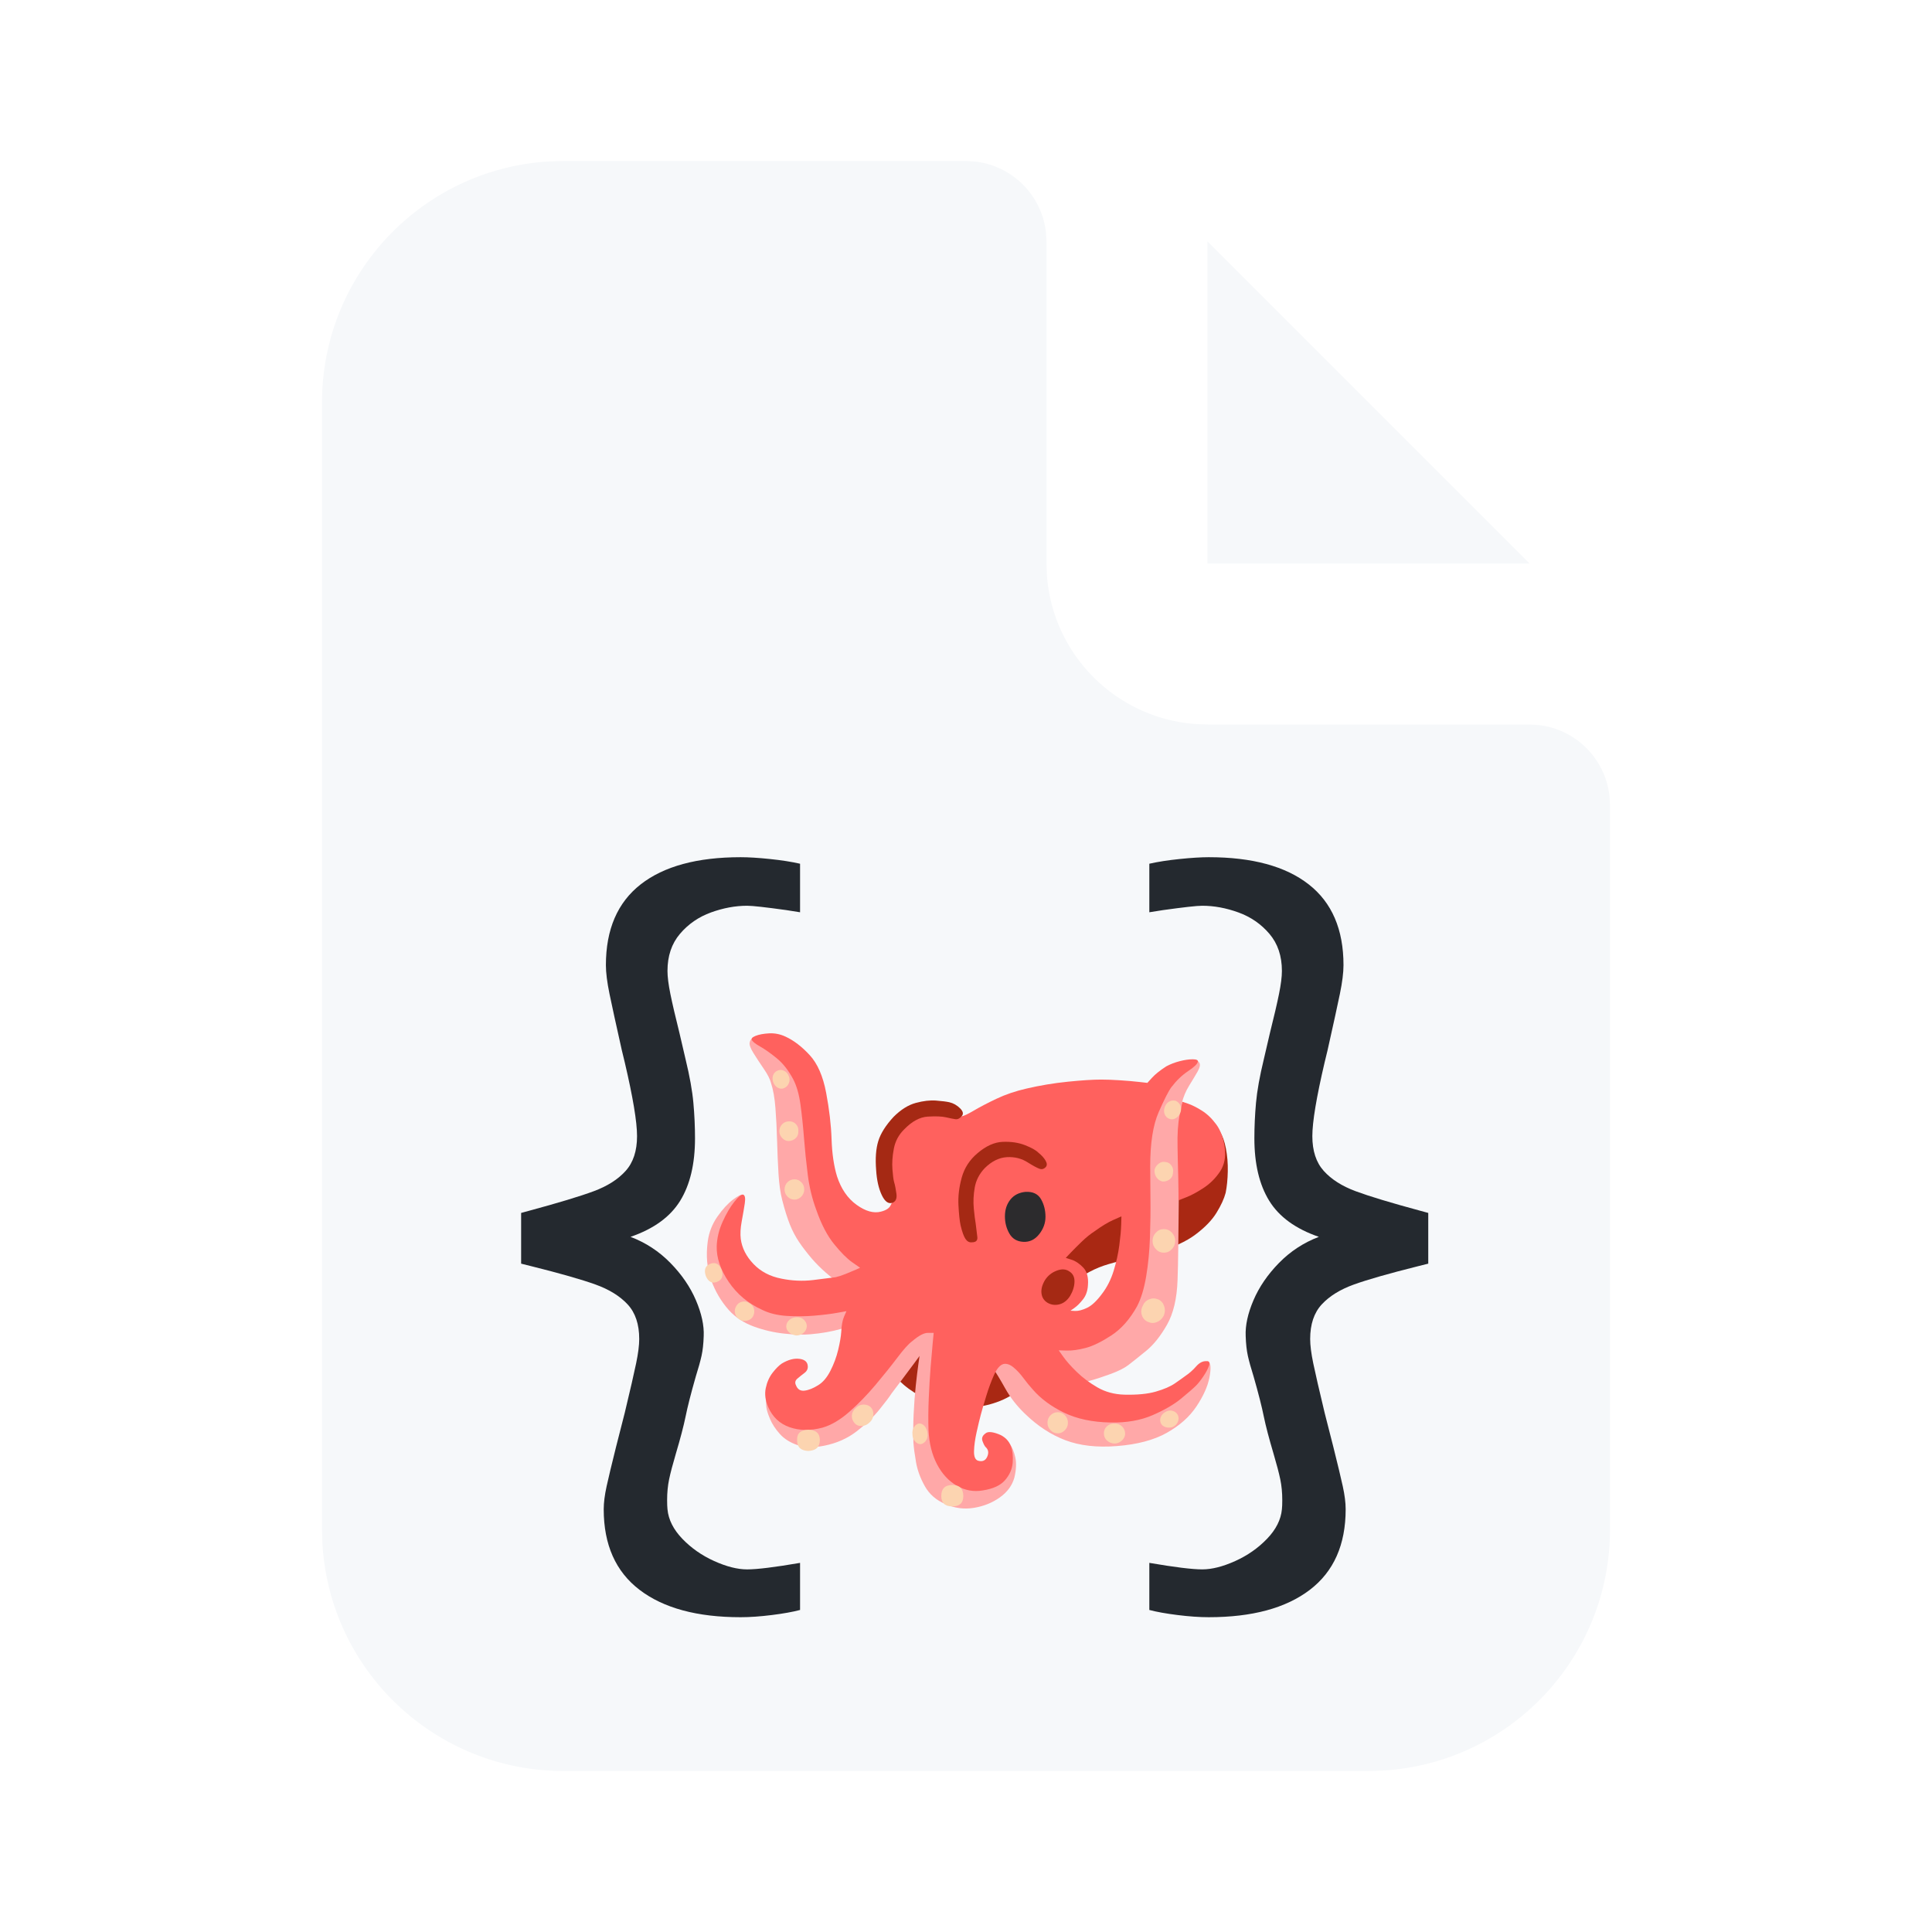
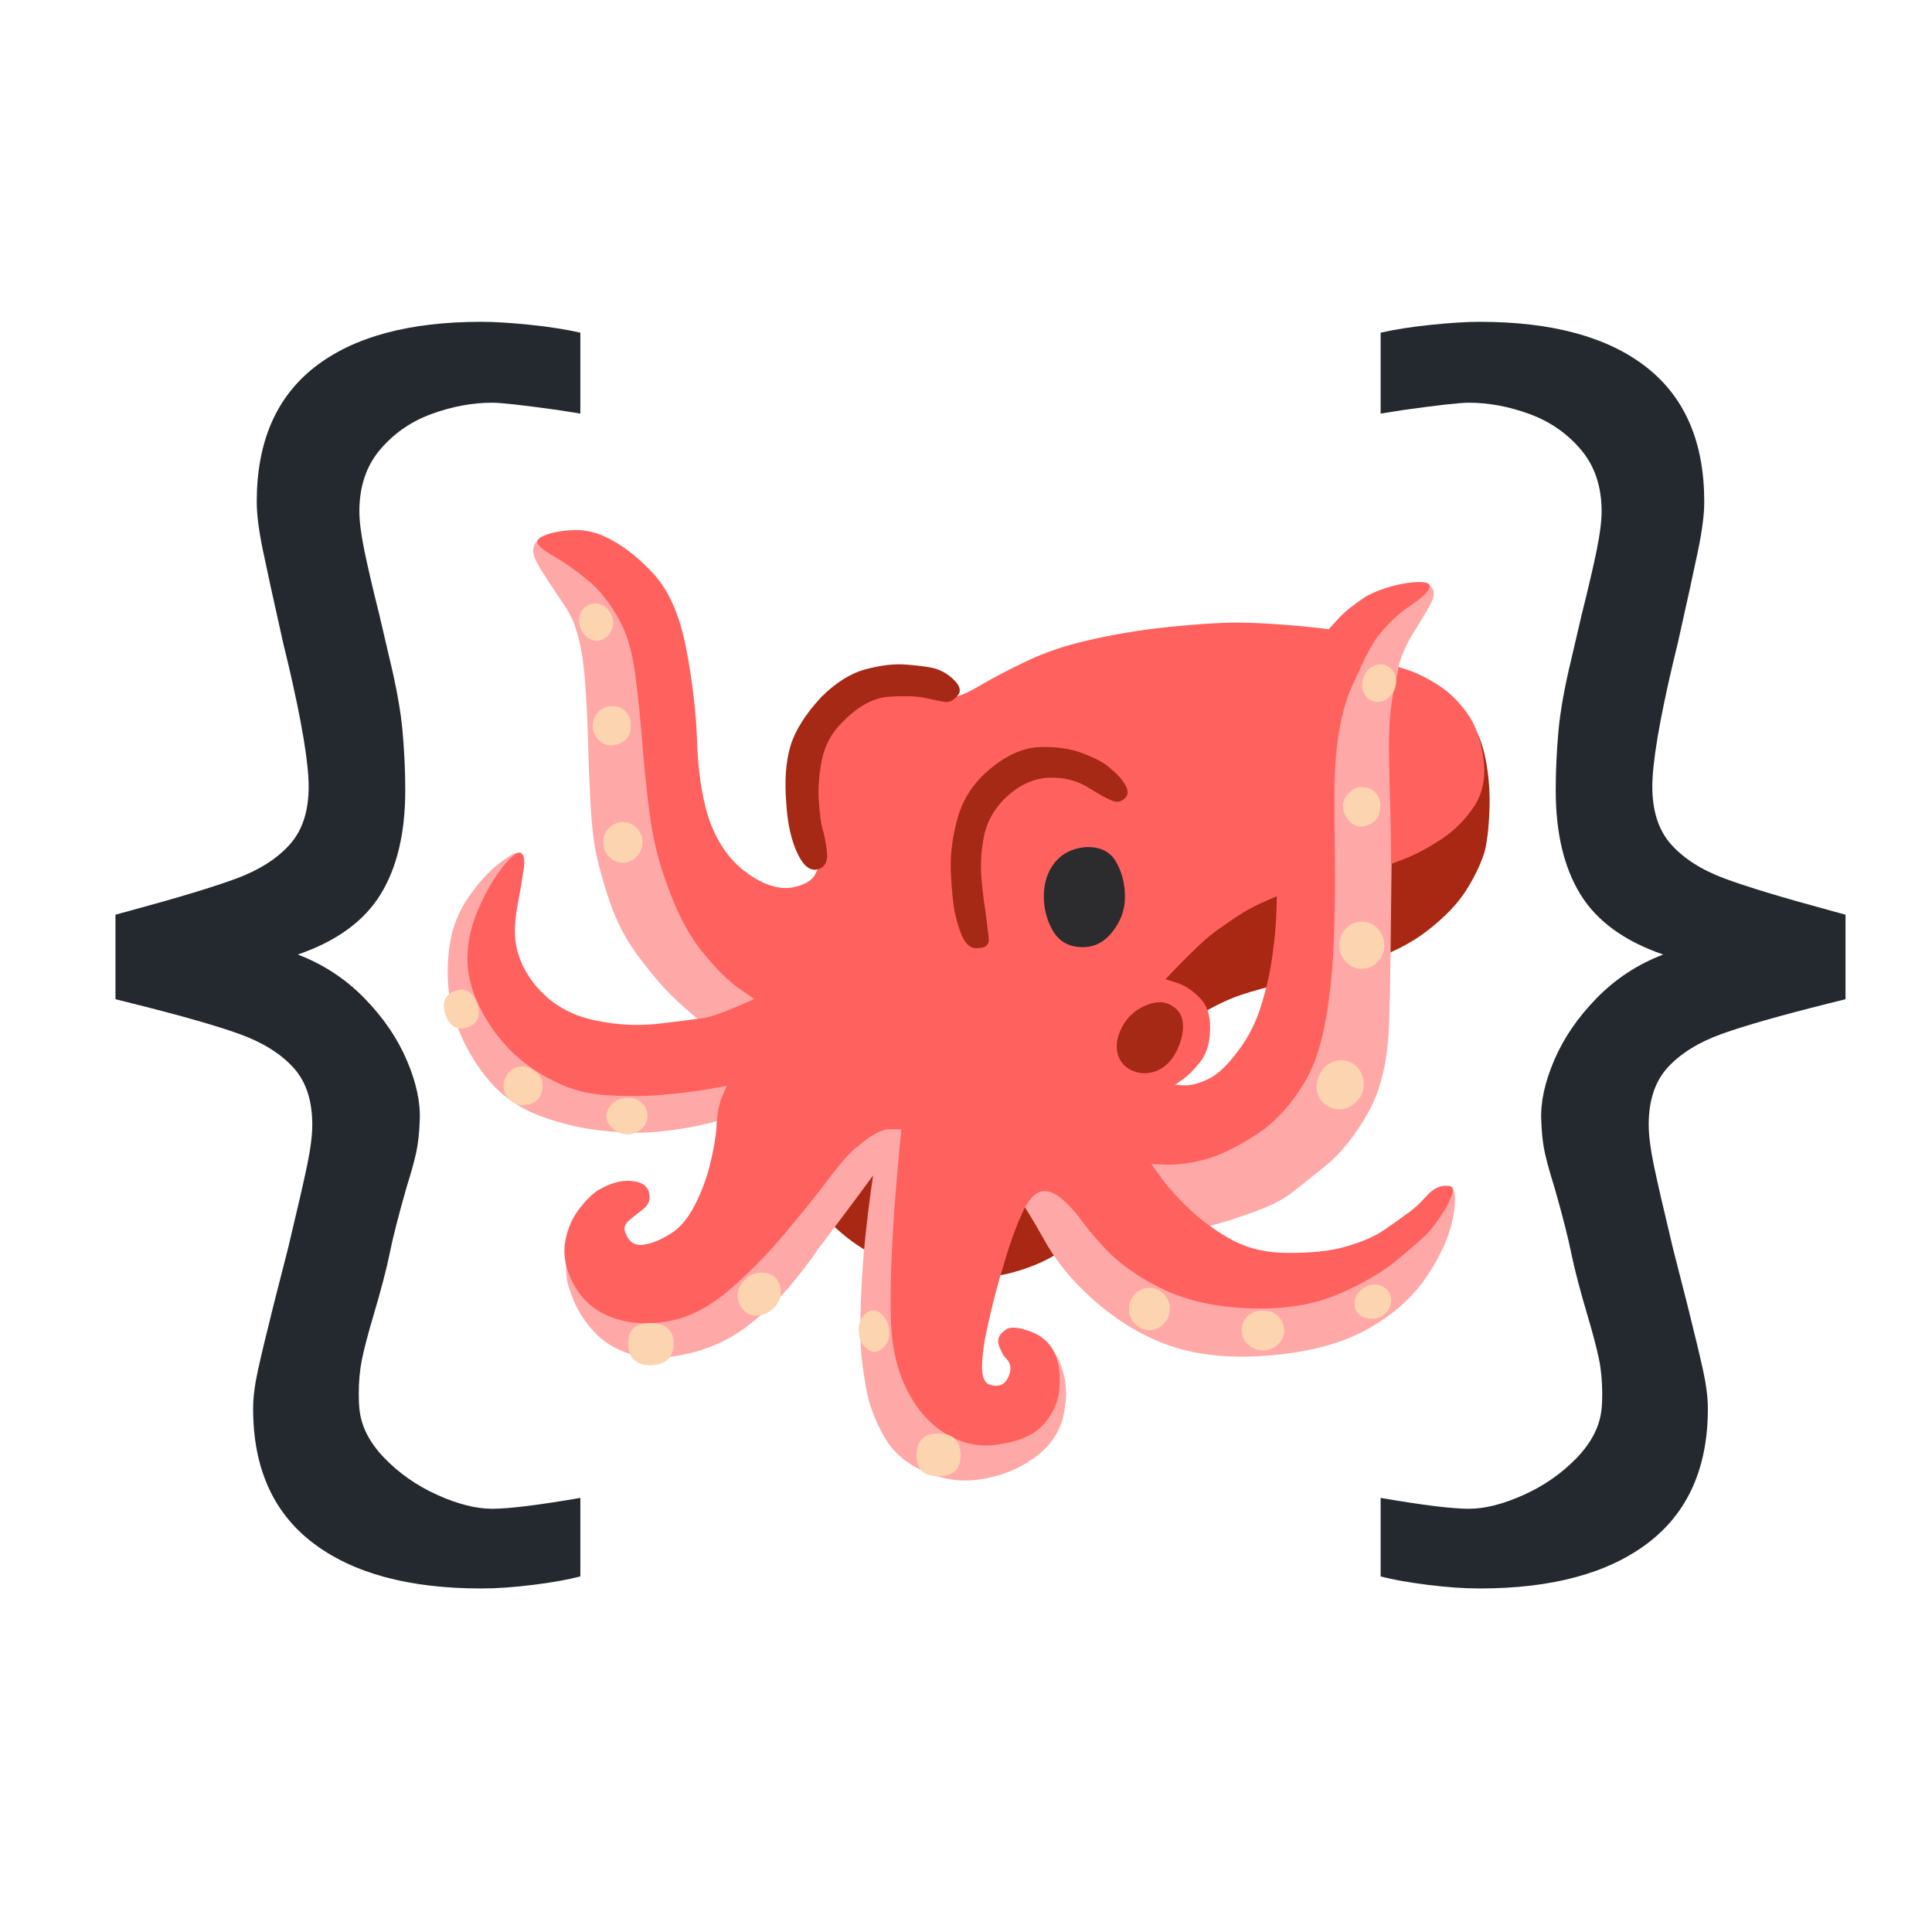
<svg xmlns="http://www.w3.org/2000/svg" xmlns:xlink="http://www.w3.org/1999/xlink" width="604.724" height="604.724" viewBox="0 0 453.543 453.543">
+   <g transform="matrix(1 0 0 -1 -4.3597 315.3543)">
+     <use xlink:href="#gF8173D3B8134FDA11541DDBA14965E92" fill="#24292f" />
+   </g>
  <g>
-     <svg width="453.543" height="453.543" fill="#f6f8fa" class="icon icon-tabler icons-tabler-filled icon-tabler-file" preserveAspectRatio="none" viewBox="0 0 24 24">
-       <path d="m12 2 .117.007a1 1 0 0 1 .876.876L13 3v4l.005.15a2 2 0 0 0 1.838 1.844L15 9h4l.117.007a1 1 0 0 1 .876.876L20 10v9a3 3 0 0 1-2.824 2.995L17 22H7a3 3 0 0 1-2.995-2.824L4 19V5a3 3 0 0 1 2.824-2.995L7 2z" />
-       <path d="M19 7h-4l-.001-4.001z" />
-     </svg>
+     <g transform="matrix(1 0 0 -1 85.593 301.1811)">
+       <use xlink:href="#g36F70E600CA427DCF4D8F44FCA99CB34" transform="scale(.22146 -.22146)" />
+     </g>
  </g>
-   <use xlink:href="#a" fill="#24292f" transform="matrix(1 0 0 -1 103.458 345.118)" />
-   <use xlink:href="#b" transform="translate(156.182 330.945)scale(.11073)" />
-   <use xlink:href="#c" fill="#24292f" transform="matrix(1 0 0 -1 248.038 345.118)" />
+   <g transform="matrix(1 0 0 -1 287.8243 315.3543)">
+     <use xlink:href="#g6D651748B4884CEAA0C903E48CD9E51" fill="#24292f" />
+   </g>
  <defs>
-     <symbol id="a" overflow="visible">
-       <path d="M46.687-28.106q-8.42 6.421-8.42 18.922 0 2.296.681 5.4.68 3.104 2.211 9.227l2.041 7.993q1.956 8.164 2.679 11.65t.723 5.698q0 5.188-2.722 8.122-2.72 2.933-7.568 4.677T21.26 47.877l-2.381.595v11.906l1.87.51q10.375 2.806 15.18 4.592t7.484 4.763 2.678 8.163q0 5.018-2.891 17.348l-.68 2.807q-2.041 9.099-2.892 13.223-.85 4.125-.85 6.76 0 12.587 8.164 18.965t23.47 6.378q2.807 0 6.889-.426 4.082-.425 7.058-1.105V130.96l-3.231.51q-7.314 1.02-9.185 1.02-4.167 0-8.504-1.573t-7.27-5.017-2.934-8.717q0-2.04.68-5.4.68-3.359 2.126-9.141l1.446-6.208q1.445-5.953 1.828-10.205t.383-8.334q0-9.014-3.487-14.67-3.487-5.654-11.65-8.46 5.357-2.042 9.354-6.123t5.995-8.76q1.999-4.677 1.829-8.418-.085-2.722-.51-4.635-.426-1.913-1.361-4.89-1.701-5.953-2.381-9.354-.68-3.317-2.296-8.76Q54.085.084 53.617-2.17t-.467-4.89q0-1.36.085-2.125.34-3.657 3.486-6.931t7.484-5.23 7.738-1.956q3.487 0 12.416 1.53v-11.054q-2.551-.68-6.633-1.19-4.082-.511-7.313-.511-15.307 0-23.726 6.42" />
+     <symbol id="gF8173D3B8134FDA11541DDBA14965E92" overflow="visible">
+       <path d="M77.811-46.843Q63.779-36.142 63.779-15.307q0 3.827 1.134 9t3.685 15.378L72 22.394Q75.26 36 76.465 41.811t1.205 9.496q0 8.646-4.535 13.536t-12.614 7.795-25.087 7.157l-3.969.992v19.843l3.118.85q17.291 4.677 25.299 7.654t12.472 7.937 4.465 13.606q0 8.362-4.819 28.913l-1.134 4.677q-3.401 15.165-4.819 22.039-1.417 6.874-1.417 11.268 0 20.976 13.606 31.606 13.606 10.63 39.118 10.63 4.677 0 11.48-.709 6.803-.709 11.764-1.843v-18.992l-5.386.85q-12.189 1.701-15.307 1.701-6.945 0-14.173-2.622-7.228-2.622-12.118-8.362t-4.89-14.527q0-3.402 1.134-9t3.543-15.236l2.409-10.347q2.409-9.921 3.047-17.008t.638-13.89q0-15.024-5.811-24.449-5.811-9.425-19.417-14.102 8.929-3.402 15.591-10.205t9.992-14.598q3.331-7.795 3.047-14.031-.142-4.535-.85-7.724-.709-3.189-2.268-8.15-2.835-9.921-3.969-15.591-1.134-5.528-3.827-14.598-1.843-6.236-2.622-9.992t-.779-8.15q0-2.268.142-3.543.567-6.095 5.811-11.551 5.244-5.457 12.473-8.716t12.898-3.26q5.811 0 20.693 2.551v-18.425q-4.252-1.134-11.055-1.984t-12.189-.85q-25.512 0-39.543 10.701" />
    </symbol>
-     <symbol id="b" overflow="visible">
+     <symbol id="g36F70E600CA427DCF4D8F44FCA99CB34" overflow="visible">
      <g transform="translate(35 -952)">
        <svg width="1207" height="1202" preserveAspectRatio="none" viewBox="0 0 1207 1202">
          <g transform="matrix(1 0 0 -1 -35 952)">
-             <clipPath id="i2_cp1">
+             <clipPath id="i1_cp1">
              <path d="M64-256h1152V832H64Z" />
            </clipPath>
-             <g clip-path="url(#i2_cp1)">
-               <clipPath id="i2_cp2">
+             <g clip-path="url(#i1_cp1)">
+               <clipPath id="i1_cp2">
                <path d="m863 560-28.5-15.5Q806 529 760 503t-98.5-59T561 375.5t-81-69-39-60.5q-13-55 5-106.5t60-87T607 8q46-6 79.5 3T743 37t35.5 33.5T794 95t13 35.5 24 60.5 29 60 28 35q22 13 41.5 19.5t46 12.5 68.5 17q50 14 80 36.5t44.5 46T1188 460q4 20 4.5 45.5t-4 48.5-12.5 35q-5 5-29 5t-59.5-3-74.5-8.5-73-10.5-55.5-8.5z" />
              </clipPath>
-               <g clip-path="url(#i2_cp2)">
+               <g clip-path="url(#i1_cp2)">
                <path fill="#a92813" d="m863 560-28.5-15.5Q806 529 760 503t-98.5-59T561 375.5t-81-69-39-60.5q-13-55 5-106.5t60-87T607 8q46-6 79.5 3T743 37t35.5 33.5T794 95t13 35.5 24 60.5 29 60 28 35q22 13 41.5 19.5t46 12.5 68.5 17q50 14 80 36.5t44.5 46T1188 460q4 20 4.5 45.5t-4 48.5-12.5 35q-5 5-29 5t-59.5-3-74.5-8.5-73-10.5-55.5-8.5z" />
              </g>
-               <clipPath id="i2_cp3">
+               <clipPath id="i1_cp3">
                <path d="m648 287 13-13q13-13 33.5-32t43.5-38 44.5-33 35.5-16q18-3 41 4.5t46.5 20.5 43 27 29.5 24q7 7 12.5 36.5t10 72.5 8.5 91 6.5 92.5 4 77.5 2.5 45q0 24 14.5 40.5t29.5 26 18 11.5q2 2 12.5 7.5t21 8.5 14.5-4q4-6-3.5-19t-18-30-15.5-37q-2-12-3.5-45t-2-77.5-1-92.5-1-90.5-1.5-69.5q-2-59-22.5-95t-44.5-55.5T982 95t-37.5-19T900 61.5L880 56l2-8.5q2-8.5 6.5-16.5t14.5-8q7 0 31-1.5t52.5-2.5 51.5-.5 28 4.5 17.5 17.5 27 28.5 26.5 25.5 15 7.5q7-6 1.5-34T1126 7t-63-56-106-28q-63-5-109 12.5T762-8q-25 24-41.5 53.5T694 89q-6 9-18.5 20T652 122t-12-16q-1-11-3.5-36t-5-56-4-61-.5-52 7-29q9-11 24.5-7.5T687-125l13 7 4.5 15q4.5 15 10 29t7.5 12 9-11.5 11-27.5-2-43q-7-25-31-42t-55-22-60 8q-29 12-43.5 37.5t-19 51.5-5.5 42q-1 28 .5 60t4.5 60 5.5 45.5L539 114l-11-15q-11-15-25-33.5T480 35q-7-11-26-34.5t-48-46T338-76q-34-7-57.5 1T243-51.5t-21 32T214 7q-2 28 2 26.5t8-10.5q4-6 10-14.5T257-6t52-7q28 0 45.5 19T382 54t14.5 58 5.5 48.5l1 19.5-30-8.5q-30-8.5-66-11.5-23-2-55.5 1.5t-64 15T135 211q-25 28-38 64.5T90 357q4 29 20.5 52.5t33 36T165 456q5-3-1.5-18.5T149 404t-10-28q-3-14-.5-42.5T174 270q14-15 38.5-20t53-4.5 54.5 4 42.5 7L379 260l-11.5 8.5Q356 277 340 291t-29 29q-17 20-28 36.5T264 393t-16 51q-6 23-8 56t-3 70-3.5 69.5T224 693q-3 12-15 29.5T187 756t-8 23q2 11 16.5 9t31.5-13q11-7 28-28.5t33-56 23-83.5q8-48 26.5-100t43.5-97.5 51-72.5q15-16 41.5-26t56.5-15 57-7 44-2z" />
              </clipPath>
-               <g clip-path="url(#i2_cp3)">
+               <g clip-path="url(#i1_cp3)">
                <path fill="#ffa8a8" d="m648 287 13-13q13-13 33.5-32t43.5-38 44.5-33 35.5-16q18-3 41 4.5t46.5 20.5 43 27 29.5 24q7 7 12.5 36.5t10 72.5 8.5 91 6.5 92.5 4 77.5 2.5 45q0 24 14.5 40.5t29.5 26 18 11.5q2 2 12.5 7.5t21 8.5 14.5-4q4-6-3.5-19t-18-30-15.5-37q-2-12-3.5-45t-2-77.5-1-92.5-1-90.5-1.5-69.5q-2-59-22.5-95t-44.5-55.5T982 95t-37.5-19T900 61.5L880 56l2-8.5q2-8.5 6.5-16.5t14.5-8q7 0 31-1.5t52.5-2.5 51.5-.5 28 4.5 17.5 17.5 27 28.5 26.5 25.5 15 7.5q7-6 1.5-34T1126 7t-63-56-106-28q-63-5-109 12.5T762-8q-25 24-41.5 53.5T694 89q-6 9-18.5 20T652 122t-12-16q-1-11-3.5-36t-5-56-4-61-.5-52 7-29q9-11 24.5-7.5T687-125l13 7 4.5 15q4.5 15 10 29t7.5 12 9-11.5 11-27.5-2-43q-7-25-31-42t-55-22-60 8q-29 12-43.5 37.5t-19 51.5-5.5 42q-1 28 .5 60t4.5 60 5.5 45.5L539 114l-11-15q-11-15-25-33.5T480 35q-7-11-26-34.5t-48-46T338-76q-34-7-57.5 1T243-51.5t-21 32T214 7q-2 28 2 26.5t8-10.5q4-6 10-14.5T257-6t52-7q28 0 45.5 19T382 54t14.5 58 5.5 48.5l1 19.5-30-8.5q-30-8.5-66-11.5-23-2-55.5 1.5t-64 15T135 211q-25 28-38 64.5T90 357q4 29 20.5 52.5t33 36T165 456q5-3-1.5-18.5T149 404t-10-28q-3-14-.5-42.5T174 270q14-15 38.5-20t53-4.5 54.5 4 42.5 7L379 260l-11.5 8.5Q356 277 340 291t-29 29q-17 20-28 36.5T264 393t-16 51q-6 23-8 56t-3 70-3.5 69.5T224 693q-3 12-15 29.5T187 756t-8 23q2 11 16.5 9t31.5-13q11-7 28-28.5t33-56 23-83.5q8-48 26.5-100t43.5-97.5 51-72.5q15-16 41.5-26t56.5-15 57-7 44-2z" />
              </g>
-               <clipPath id="i2_cp4">
+               <clipPath id="i1_cp4">
                <path d="M1148 103q8 0 4.5-10t-12-22.5T1125 51q-8-8-31-27t-61-35.5T944-27q-58 1-99 21t-66 49q-10 11-20 24.5T738 90t-21 7q-11-3-20-23t-16.5-44.5T669-10t-9-37.5-5.5-40T663-108q14-4 19.5 8.5T679-79q-3 3-6.5 12.5T679-50q7 6 27-1.5T733-78q5-14 3.5-34t-16-37-47.5-22q-29-5-55 10t-42 45.5T558-43q-1 31 .5 66.5t4 67 4.5 52l2 20.5h-12.5q-12.5 0-33.5-18-11-8-31-34.5t-46.5-58-55.5-57T333-38q-38-10-69.5 1T218 6q-9 21-5 40t14.5 32.5T247 98q20 12 37 10t18-15q1-9-7-15t-15-12-3-14q5-13 18-11.5T324 52q15 9 26 30.5t16.5 44.5 6.5 38q1 21 6 32.5l5 11.5-19.5-3.5q-19.5-3.5-48.5-6t-59-.5-52 13q-44 20-70.5 59T109 347q1 26 12.5 51.5t24.5 42 19 15.5q6-2 3.5-18.5t-6.5-38-2-37.5q4-29 27-53t59-31q34-7 67.5-3t47.5 6q9 2 21.5 7t21.5 9l9 4-16.5 11.5Q380 324 358 351t-38 73q-13 35-18 74.5t-8 78-7.5 71T271 701q-15 28-34.5 44T202 769.5 184 783q-4 5 7 9.5t29 5.5 35-7q26-12 51-39t35-80 11.5-98.5T364 495q13-40 41.5-60.5T457 420q16 4 20.5 13l4.5 9-7.5 19q-7.5 19-12 47t3.5 57.5 38 49.5q29 20 52 24t39-.5 24.5-10.5l8.5-6q7 1 26.5 12.5t48 25T766 681q43 10 87.5 14.5T924 700q17 0 40-1.5t40.5-3.5l17.5-2 10 11q10 11 30 24 13 7 28.5 11t27.5 4 11-5q-1-7-20.5-20t-35.5-34q-9-12-27-53t-18-115q0-26 .5-66.5t-1-84-8-82.5-19.5-64q-23-41-54.5-61.5T891 131t-40-5.5l-17 .5 10-14q10-14 28.5-32T916 47.5 973 32q41-1 67 6.5t40.5 17.5 22.5 16q12 8 22.5 20t22.5 11M911 379q-14-9-28-22.5t-24-24L849 322l12.5-4q12.5-4 24.5-16.5t10-37.5q-1-18-10.5-30t-18-18l-8.5-6 10-.5q10-.5 25 6.5t32 30q16 21 24.5 48.5t12 54 4 44l.5 17.5-17-7.5q-17-7.5-39-23.5" />
              </clipPath>
-               <g clip-path="url(#i2_cp4)">
+               <g clip-path="url(#i1_cp4)">
                <path fill="#ff615e" d="M1148 103q8 0 4.5-10t-12-22.5T1125 51q-8-8-31-27t-61-35.5T944-27q-58 1-99 21t-66 49q-10 11-20 24.5T738 90t-21 7q-11-3-20-23t-16.5-44.5T669-10t-9-37.5-5.5-40T663-108q14-4 19.5 8.5T679-79q-3 3-6.5 12.5T679-50q7 6 27-1.5T733-78q5-14 3.5-34t-16-37-47.5-22q-29-5-55 10t-42 45.5T558-43q-1 31 .5 66.5t4 67 4.5 52l2 20.5h-12.5q-12.5 0-33.5-18-11-8-31-34.5t-46.5-58-55.5-57T333-38q-38-10-69.5 1T218 6q-9 21-5 40t14.5 32.5T247 98q20 12 37 10t18-15q1-9-7-15t-15-12-3-14q5-13 18-11.5T324 52q15 9 26 30.5t16.5 44.5 6.5 38q1 21 6 32.5l5 11.5-19.5-3.5q-19.5-3.5-48.5-6t-59-.5-52 13q-44 20-70.5 59T109 347q1 26 12.5 51.5t24.5 42 19 15.5q6-2 3.5-18.5t-6.5-38-2-37.5q4-29 27-53t59-31q34-7 67.5-3t47.5 6q9 2 21.5 7t21.5 9l9 4-16.5 11.5Q380 324 358 351t-38 73q-13 35-18 74.5t-8 78-7.5 71T271 701q-15 28-34.5 44T202 769.5 184 783q-4 5 7 9.5t29 5.5 35-7q26-12 51-39t35-80 11.5-98.5T364 495q13-40 41.5-60.5T457 420q16 4 20.5 13l4.5 9-7.5 19q-7.5 19-12 47t3.5 57.5 38 49.5q29 20 52 24t39-.5 24.5-10.5l8.5-6q7 1 26.5 12.5t48 25T766 681q43 10 87.5 14.5T924 700q17 0 40-1.5t40.5-3.5l17.5-2 10 11q10 11 30 24 13 7 28.5 11t27.5 4 11-5q-1-7-20.5-20t-35.5-34q-9-12-27-53t-18-115q0-26 .5-66.5t-1-84-8-82.5-19.5-64q-23-41-54.5-61.5T891 131t-40-5.5l-17 .5 10-14q10-14 28.5-32T916 47.5 973 32q41-1 67 6.5t40.5 17.5 22.5 16q12 8 22.5 20t22.5 11M911 379q-14-9-28-22.5t-24-24L849 322l12.5-4q12.5-4 24.5-16.5t10-37.5q-1-18-10.5-30t-18-18l-8.5-6 10-.5q10-.5 25 6.5t32 30q16 21 24.5 48.5t12 54 4 44l.5 17.5-17-7.5q-17-7.5-39-23.5" />
              </g>
-               <clipPath id="i2_cp5">
+               <clipPath id="i1_cp5">
                <path d="M1088 444v14q0 14-.5 34t-1 38-.5 27q-1 41 4.5 68.5l5.5 27.5 12-4q12-4 29-14.5t31-29.5 18-49-10-51-34.5-34.5-37-20z" />
              </clipPath>
-               <g clip-path="url(#i2_cp5)">
+               <g clip-path="url(#i1_cp5)">
                <path fill="#ff615e" d="M1088 444v14q0 14-.5 34t-1 38-.5 27q-1 41 4.5 68.5l5.5 27.5 12-4q12-4 29-14.5t31-29.5 18-49-10-51-34.5-34.5-37-20z" />
              </g>
-               <clipPath id="i2_cp6">
+               <clipPath id="i1_cp6">
                <path d="M858 241q9 15 9.5 30T857 293q-11 8-27 2t-25-20q-9-15-7.5-28t12.5-20q12-7 25.5-3.5T858 241" />
              </clipPath>
-               <g clip-path="url(#i2_cp6)">
+               <g clip-path="url(#i1_cp6)">
                <path fill="#a52914" d="M858 241q9 15 9.5 30T857 293q-11 8-27 2t-25-20q-9-15-7.5-28t12.5-20q12-7 25.5-3.5T858 241" />
              </g>
-               <clipPath id="i2_cp7">
+               <clipPath id="i1_cp7">
                <path d="M650 355q-8-1-13.5 7T626 391q-3 14-4.5 42.5t7 59T662 544q27 23 53.5 24t47-7 28.5-16q10-8 15-16.5t1-13.5q-6-7-14-4t-24 13q-20 13-45 11.5T677 512q-17-18-21-41t-2-44 4-32q2-17 3.5-28.5T650 355" />
              </clipPath>
-               <g clip-path="url(#i2_cp7)">
+               <g clip-path="url(#i1_cp7)">
                <path fill="#a52914" d="M650 355q-8-1-13.5 7T626 391q-3 14-4.5 42.5t7 59T662 544q27 23 53.5 24t47-7 28.5-16q10-8 15-16.5t1-13.5q-6-7-14-4t-24 13q-20 13-45 11.5T677 512q-17-18-21-41t-2-44 4-32q2-17 3.5-28.5T650 355" />
              </g>
-               <clipPath id="i2_cp8">
+               <clipPath id="i1_cp8">
                <path d="M484 621q23 23 47 29.5t43 5 28-3.5q13-3 23-13t3-17q-6-7-13-6t-20 4-38.5 1.5T506 594q-17-17-21.5-40.5t-3-43.5 3.5-27q3-10 5-25t-8-19q-13-5-23 16t-12 53q-3 37 4.5 61.5T484 621" />
              </clipPath>
-               <g clip-path="url(#i2_cp8)">
+               <g clip-path="url(#i1_cp8)">
                <path fill="#a52914" d="M484 621q23 23 47 29.5t43 5 28-3.5q13-3 23-13t3-17q-6-7-13-6t-20 4-38.5 1.5T506 594q-17-17-21.5-40.5t-3-43.5 3.5-27q3-10 5-25t-8-19q-13-5-23 16t-12 53q-3 37 4.5 61.5T484 621" />
              </g>
-               <clipPath id="i2_cp9">
+               <clipPath id="i1_cp9">
                <path d="M806 409q0 21-9.5 37.5T764 462q-21-2-32.5-16.5T720 410q0-20 9.5-36.5T759 356t33.5 16 13.5 37" />
              </clipPath>
-               <g clip-path="url(#i2_cp9)">
+               <g clip-path="url(#i1_cp9)">
                <path fill="#2c2b2d" d="M806 409q0 21-9.5 37.5T764 462q-21-2-32.5-16.5T720 410q0-20 9.5-36.5T759 356t33.5 16 13.5 37" />
              </g>
-               <clipPath id="i2_cp10">
+               <clipPath id="i1_cp10">
                <path d="M1060.684 525.215q-7.835 1.814-14.754-3.516t-8.733-13.165q-.654-8.883 4.123-15.829t12.613-8.761q7.779-.711 14.726 4.067t7.601 13.661q1.758 8.939-3.02 15.886t-12.557 7.658" />
              </clipPath>
-               <g clip-path="url(#i2_cp10)">
+               <g clip-path="url(#i1_cp10)">
                <path fill="#fcd4b0" d="M1060.684 525.215q-7.835 1.814-14.754-3.516t-8.733-13.165q-.654-8.883 4.123-15.829t12.613-8.761q7.779-.711 14.726 4.067t7.601 13.661q1.758 8.939-3.02 15.886t-12.557 7.658" />
              </g>
-               <clipPath id="i2_cp11">
+               <clipPath id="i1_cp11">
                <path d="M1082 655q-7 2-13.5-1.5T1059 642t-.5-15 9.5-10 14 1 10 12 0 15-10 10" />
              </clipPath>
-               <g clip-path="url(#i2_cp11)">
+               <g clip-path="url(#i1_cp11)">
                <path fill="#fcd4b0" d="M1082 655q-7 2-13.5-1.5T1059 642t-.5-15 9.5-10 14 1 10 12 0 15-10 10" />
              </g>
-               <clipPath id="i2_cp12">
+               <clipPath id="i1_cp12">
                <path d="M1081 358q0 10-7 17.5t-17 7.5-17-7.5-7-17.5 7-17.5 17-7.5 17 7.5 7 17.5" />
              </clipPath>
-               <g clip-path="url(#i2_cp12)">
+               <g clip-path="url(#i1_cp12)">
                <path fill="#fcd4b0" d="M1081 358q0 10-7 17.5t-17 7.5-17-7.5-7-17.5 7-17.5 17-7.5 17 7.5 7 17.5" />
              </g>
-               <clipPath id="i2_cp13">
+               <clipPath id="i1_cp13">
                <path d="M1045 234q-10 4-19.5 0t-13.5-14q-5-10-1.5-20t13.5-14q9-4 18.5 0t14.5 14q4 10 .5 20t-12.5 14" />
              </clipPath>
-               <g clip-path="url(#i2_cp13)">
+               <g clip-path="url(#i1_cp13)">
                <path fill="#fcd4b0" d="M1045 234q-10 4-19.5 0t-13.5-14q-5-10-1.5-20t13.5-14q9-4 18.5 0t14.5 14q4 10 .5 20t-12.5 14" />
              </g>
-               <clipPath id="i2_cp14">
+               <clipPath id="i1_cp14">
                <path d="M1086.927-12.025q-2.759 6.563-9.996 9.224t-14.784-.868-11.031-10.221q-3.484-6.692-.832-14.133 2.759-6.563 10.488-8.839 7.729-2.276 15.169.376 7.547 3.529 10.646 10.713t.341 13.748" />
              </clipPath>
-               <g clip-path="url(#i2_cp14)">
+               <g clip-path="url(#i1_cp14)">
                <path fill="#fcd4b0" d="M1086.927-12.025q-2.759 6.563-9.996 9.224t-14.784-.868-11.031-10.221q-3.484-6.692-.832-14.133 2.759-6.563 10.488-8.839 7.729-2.276 15.169.376 7.547 3.529 10.646 10.713t.341 13.748" />
              </g>
-               <clipPath id="i2_cp15">
+               <clipPath id="i1_cp15">
                <path d="M974.878-50.399q-.339 9.248-6.788 15.317t-15.696 5.731q-9.595.447-16.232-5.784-6.637-6.23-6.298-15.478-.009-8.462 6.44-14.532t16.044-6.516q9.248.339 15.884 6.569t6.646 14.692" />
              </clipPath>
-               <g clip-path="url(#i2_cp15)">
+               <g clip-path="url(#i1_cp15)">
                <path fill="#fcd4b0" d="M974.878-50.399q-.339 9.248-6.788 15.317t-15.696 5.731q-9.595.447-16.232-5.784-6.637-6.23-6.298-15.478-.009-8.462 6.44-14.532t16.044-6.516q9.248.339 15.884 6.569t6.646 14.692" />
              </g>
-               <clipPath id="i2_cp16">
+               <clipPath id="i1_cp16">
                <path d="M853.595-27.585q-.008 9.532-6.447 15.96-6.439 6.429-15.018 6.421-9.055-.007-15.484-6.447t-6.421-15.971q.008-9.055 6.447-15.722 6.44-6.667 15.495-6.659 8.579.007 15.007 6.685t6.421 15.733" />
              </clipPath>
-               <g clip-path="url(#i2_cp16)">
+               <g clip-path="url(#i1_cp16)">
                <path fill="#fcd4b0" d="M853.595-27.585q-.008 9.532-6.447 15.96-6.439 6.429-15.018 6.421-9.055-.007-15.484-6.447t-6.421-15.971q.008-9.055 6.447-15.722 6.44-6.667 15.495-6.659 8.579.007 15.007 6.685t6.421 15.733" />
              </g>
-               <clipPath id="i2_cp17">
+               <clipPath id="i1_cp17">
                <path d="M631.773-182.95q.043 23.346-23.304 23.389T585.08-182.865q-.04-21.973 23.306-22.015t23.386 21.93" />
              </clipPath>
-               <g clip-path="url(#i2_cp17)">
+               <g clip-path="url(#i1_cp17)">
                <path fill="#fcd4b0" d="M631.773-182.95q.043 23.346-23.304 23.389T585.08-182.865q-.04-21.973 23.306-22.015t23.386 21.93" />
              </g>
-               <clipPath id="i2_cp18">
+               <clipPath id="i1_cp18">
                <path d="M556-50q-1 9-6 15t-12 6q-6-1-10.5-7.5T524-52q0-9 5.5-15t11.5-6q7 1 11.5 7.5T556-50" />
              </clipPath>
-               <g clip-path="url(#i2_cp18)">
+               <g clip-path="url(#i1_cp18)">
                <path fill="#fcd4b0" d="M556-50q-1 9-6 15t-12 6q-6-1-10.5-7.5T524-52q0-9 5.5-15t11.5-6q7 1 11.5 7.5T556-50" />
              </g>
-               <clipPath id="i2_cp19">
+               <clipPath id="i1_cp19">
                <path d="M436 5q-6 6-15.5 6T404 4q-8-7-8.5-16t5.5-16 15.5-6.5T433-27q7 6 8 15.5T436 5" />
              </clipPath>
-               <g clip-path="url(#i2_cp19)">
+               <g clip-path="url(#i1_cp19)">
                <path fill="#fcd4b0" d="M436 5q-6 6-15.5 6T404 4q-8-7-8.5-16t5.5-16 15.5-6.5T433-27q7 6 8 15.5T436 5" />
              </g>
-               <clipPath id="i2_cp20">
+               <clipPath id="i1_cp20">
                <path d="M327.602-64.596q.208 21.826-24.815 22.253-24.471-.895-23.357-22.17-.208-21.826 23.492-22.805 24.471.895 24.68 22.722" />
              </clipPath>
-               <g clip-path="url(#i2_cp20)">
+               <g clip-path="url(#i1_cp20)">
                <path fill="#fcd4b0" d="M327.602-64.596q.208 21.826-24.815 22.253-24.471-.895-23.357-22.17-.208-21.826 23.492-22.805 24.471.895 24.68 22.722" />
              </g>
-               <clipPath id="i2_cp21">
+               <clipPath id="i1_cp21">
                <path d="M299.937 177.279q.033 7.76-6.091 13.517-6.124 5.757-15.199 5.437t-15.425-5.546-6.864-13.82q-.033-7.76 6.749-13.341t15.376-6.094q9.075.32 15.249 6.203 6.173 5.884 6.206 13.644" />
              </clipPath>
-               <g clip-path="url(#i2_cp21)">
+               <g clip-path="url(#i1_cp21)">
                <path fill="#fcd4b0" d="M299.937 177.279q.033 7.76-6.091 13.517-6.124 5.757-15.199 5.437t-15.425-5.546-6.864-13.82q-.033-7.76 6.749-13.341t15.376-6.094q9.075.32 15.249 6.203 6.173 5.884 6.206 13.644" />
              </g>
-               <clipPath id="i2_cp22">
+               <clipPath id="i1_cp22">
                <path d="M178 226q-7 5-15.5 3T150 219q-4-7-2-15t10-13q7-4 15.5-2t12.5 9q4 8 2 16t-10 12" />
              </clipPath>
-               <g clip-path="url(#i2_cp22)">
+               <g clip-path="url(#i1_cp22)">
                <path fill="#fcd4b0" d="M178 226q-7 5-15.5 3T150 219q-4-7-2-15t10-13q7-4 15.5-2t12.5 9q4 8 2 16t-10 12" />
              </g>
-               <clipPath id="i2_cp23">
+               <clipPath id="i1_cp23">
                <path d="M119.299 296.901q-7.809 18.693-23.873 12.49t-9.57-25.699q7.809-18.693 23.873-12.49 16.064 6.203 9.57 25.699" />
              </clipPath>
-               <g clip-path="url(#i2_cp23)">
+               <g clip-path="url(#i1_cp23)">
                <path fill="#fcd4b0" d="M119.299 296.901q-7.809 18.693-23.873 12.49t-9.57-25.699q7.809-18.693 23.873-12.49 16.064 6.203 9.57 25.699" />
              </g>
-               <clipPath id="i2_cp24">
+               <clipPath id="i1_cp24">
                <path d="M294.531 467.078q-.016 9.166-6.214 15.342-6.198 6.176-14.447 6.162-8.708-.015-14.884-6.213t-6.16-15.364q.015-8.708 6.213-15.113t14.906-6.391q8.249.014 14.425 6.441t6.161 15.134" />
              </clipPath>
-               <g clip-path="url(#i2_cp24)">
+               <g clip-path="url(#i1_cp24)">
                <path fill="#fcd4b0" d="M294.531 467.078q-.016 9.166-6.214 15.342-6.198 6.176-14.447 6.162-8.708-.015-14.884-6.213t-6.16-15.364q.015-8.708 6.213-15.113t14.906-6.391q8.249.014 14.425 6.441t6.161 15.134" />
              </g>
-               <clipPath id="i2_cp25">
+               <clipPath id="i1_cp25">
                <path d="M282.054 590.658q.83 8.562-5.152 14.923t-14.91 5.825q-8.062-.036-13.99-5.768t-6.258-15.16q.036-8.062 6.018-14.423 5.982-6.361 14.044-6.325 8.928.536 14.856 6.268t5.392 14.66" />
              </clipPath>
-               <g clip-path="url(#i2_cp25)">
+               <g clip-path="url(#i1_cp25)">
                <path fill="#fcd4b0" d="M282.054 590.658q.83 8.562-5.152 14.923t-14.91 5.825q-8.062-.036-13.99-5.768t-6.258-15.16q.036-8.062 6.018-14.423 5.982-6.361 14.044-6.325 8.928.536 14.856 6.268t5.392 14.66" />
              </g>
-               <clipPath id="i2_cp26">
+               <clipPath id="i1_cp26">
                <path d="M262 707q-3 8-10 11.5t-14 .5-9.5-10 .5-15 10-11.5 13-.5q7 3 10 10.5t0 14.5" />
              </clipPath>
-               <g clip-path="url(#i2_cp26)">
+               <g clip-path="url(#i1_cp26)">
                <path fill="#fcd4b0" d="M262 707q-3 8-10 11.5t-14 .5-9.5-10 .5-15 10-11.5 13-.5q7 3 10 10.5t0 14.5" />
              </g>
            </g>
          </g>
        </svg>
      </g>
    </symbol>
-     <symbol id="c" overflow="visible">
-       <path d="M28.403-34.016q-4.082.51-6.633 1.19v11.056q8.93-1.53 12.416-1.53 3.401 0 7.738 1.955t7.484 5.23 3.486 6.93q.086.766.086 2.127 0 2.636-.468 4.89t-1.573 5.995q-1.616 5.442-2.296 8.759-.68 3.401-2.382 9.354-.935 2.977-1.36 4.89t-.51 4.635q-.17 3.741 1.828 8.418 1.998 4.678 5.995 8.76t9.355 6.122q-8.164 2.807-11.65 8.462-3.488 5.655-3.488 14.67 0 4.081.383 8.333t1.829 10.205l1.445 6.208q1.446 5.782 2.126 9.141t.68 5.4q0 5.273-2.933 8.717-2.934 3.444-7.271 5.017t-8.504 1.573q-1.871 0-9.184-1.02l-3.232-.51v11.395q2.976.68 7.1 1.105 4.125.426 6.847.426 15.307 0 23.47-6.378 8.164-6.378 8.164-18.964 0-2.636-.85-6.76-.85-4.125-2.892-13.224l-.68-2.807q-2.891-12.33-2.891-17.348 0-5.187 2.679-8.163T70.2 65.48t15.18-4.592l1.87-.51V48.472l-2.38-.595q-10.205-2.551-15.053-4.294-4.847-1.744-7.568-4.677-2.721-2.934-2.721-8.122 0-2.21.722-5.697.723-3.487 2.68-11.65l2.04-7.994Q66.5-.68 67.181-3.784t.68-5.4q0-12.501-8.418-18.922-8.42-6.42-23.726-6.42-3.232 0-7.314.51" />
+     <symbol id="g6D651748B4884CEAA0C903E48CD9E51" overflow="visible">
+       <path d="M47.339-56.693q-6.803.851-11.055 1.984v18.425q14.882-2.551 20.693-2.551 5.669 0 12.898 3.26t12.473 8.716q5.244 5.457 5.811 11.551.142 1.276.142 3.543 0 4.394-.779 8.15-.779 3.756-2.622 9.992-2.693 9.071-3.827 14.598-1.134 5.669-3.969 15.591-1.559 4.961-2.268 8.15-.709 3.189-.85 7.724-.283 6.236 3.047 14.031 3.331 7.795 9.992 14.598t15.591 10.205q-13.606 4.677-19.417 14.102t-5.811 24.449q0 6.803.638 13.89t3.047 17.008l2.409 10.346q2.409 9.638 3.543 15.236t1.134 9q0 8.787-4.89 14.527t-12.118 8.362-14.173 2.622q-3.118 0-15.307-1.701l-5.386-.85v18.992q4.961 1.134 11.835 1.843 6.874.709 11.409.709 25.512 0 39.118-10.63 13.606-10.63 13.606-31.606 0-4.394-1.417-11.268t-4.819-22.039l-1.134-4.677q-4.819-20.551-4.819-28.913 0-8.646 4.465-13.606 4.465-4.961 12.472-7.937t25.299-7.654l3.118-.85V80.787l-3.969-.992q-17.008-4.252-25.087-7.157t-12.614-7.795-4.535-13.535q0-3.685 1.205-9.496t4.465-19.417l3.402-13.323q2.551-10.205 3.685-15.378t1.134-9q0-20.835-14.031-31.535T59.528-57.543q-5.386 0-12.189.85" />
    </symbol>
  </defs>
</svg>
